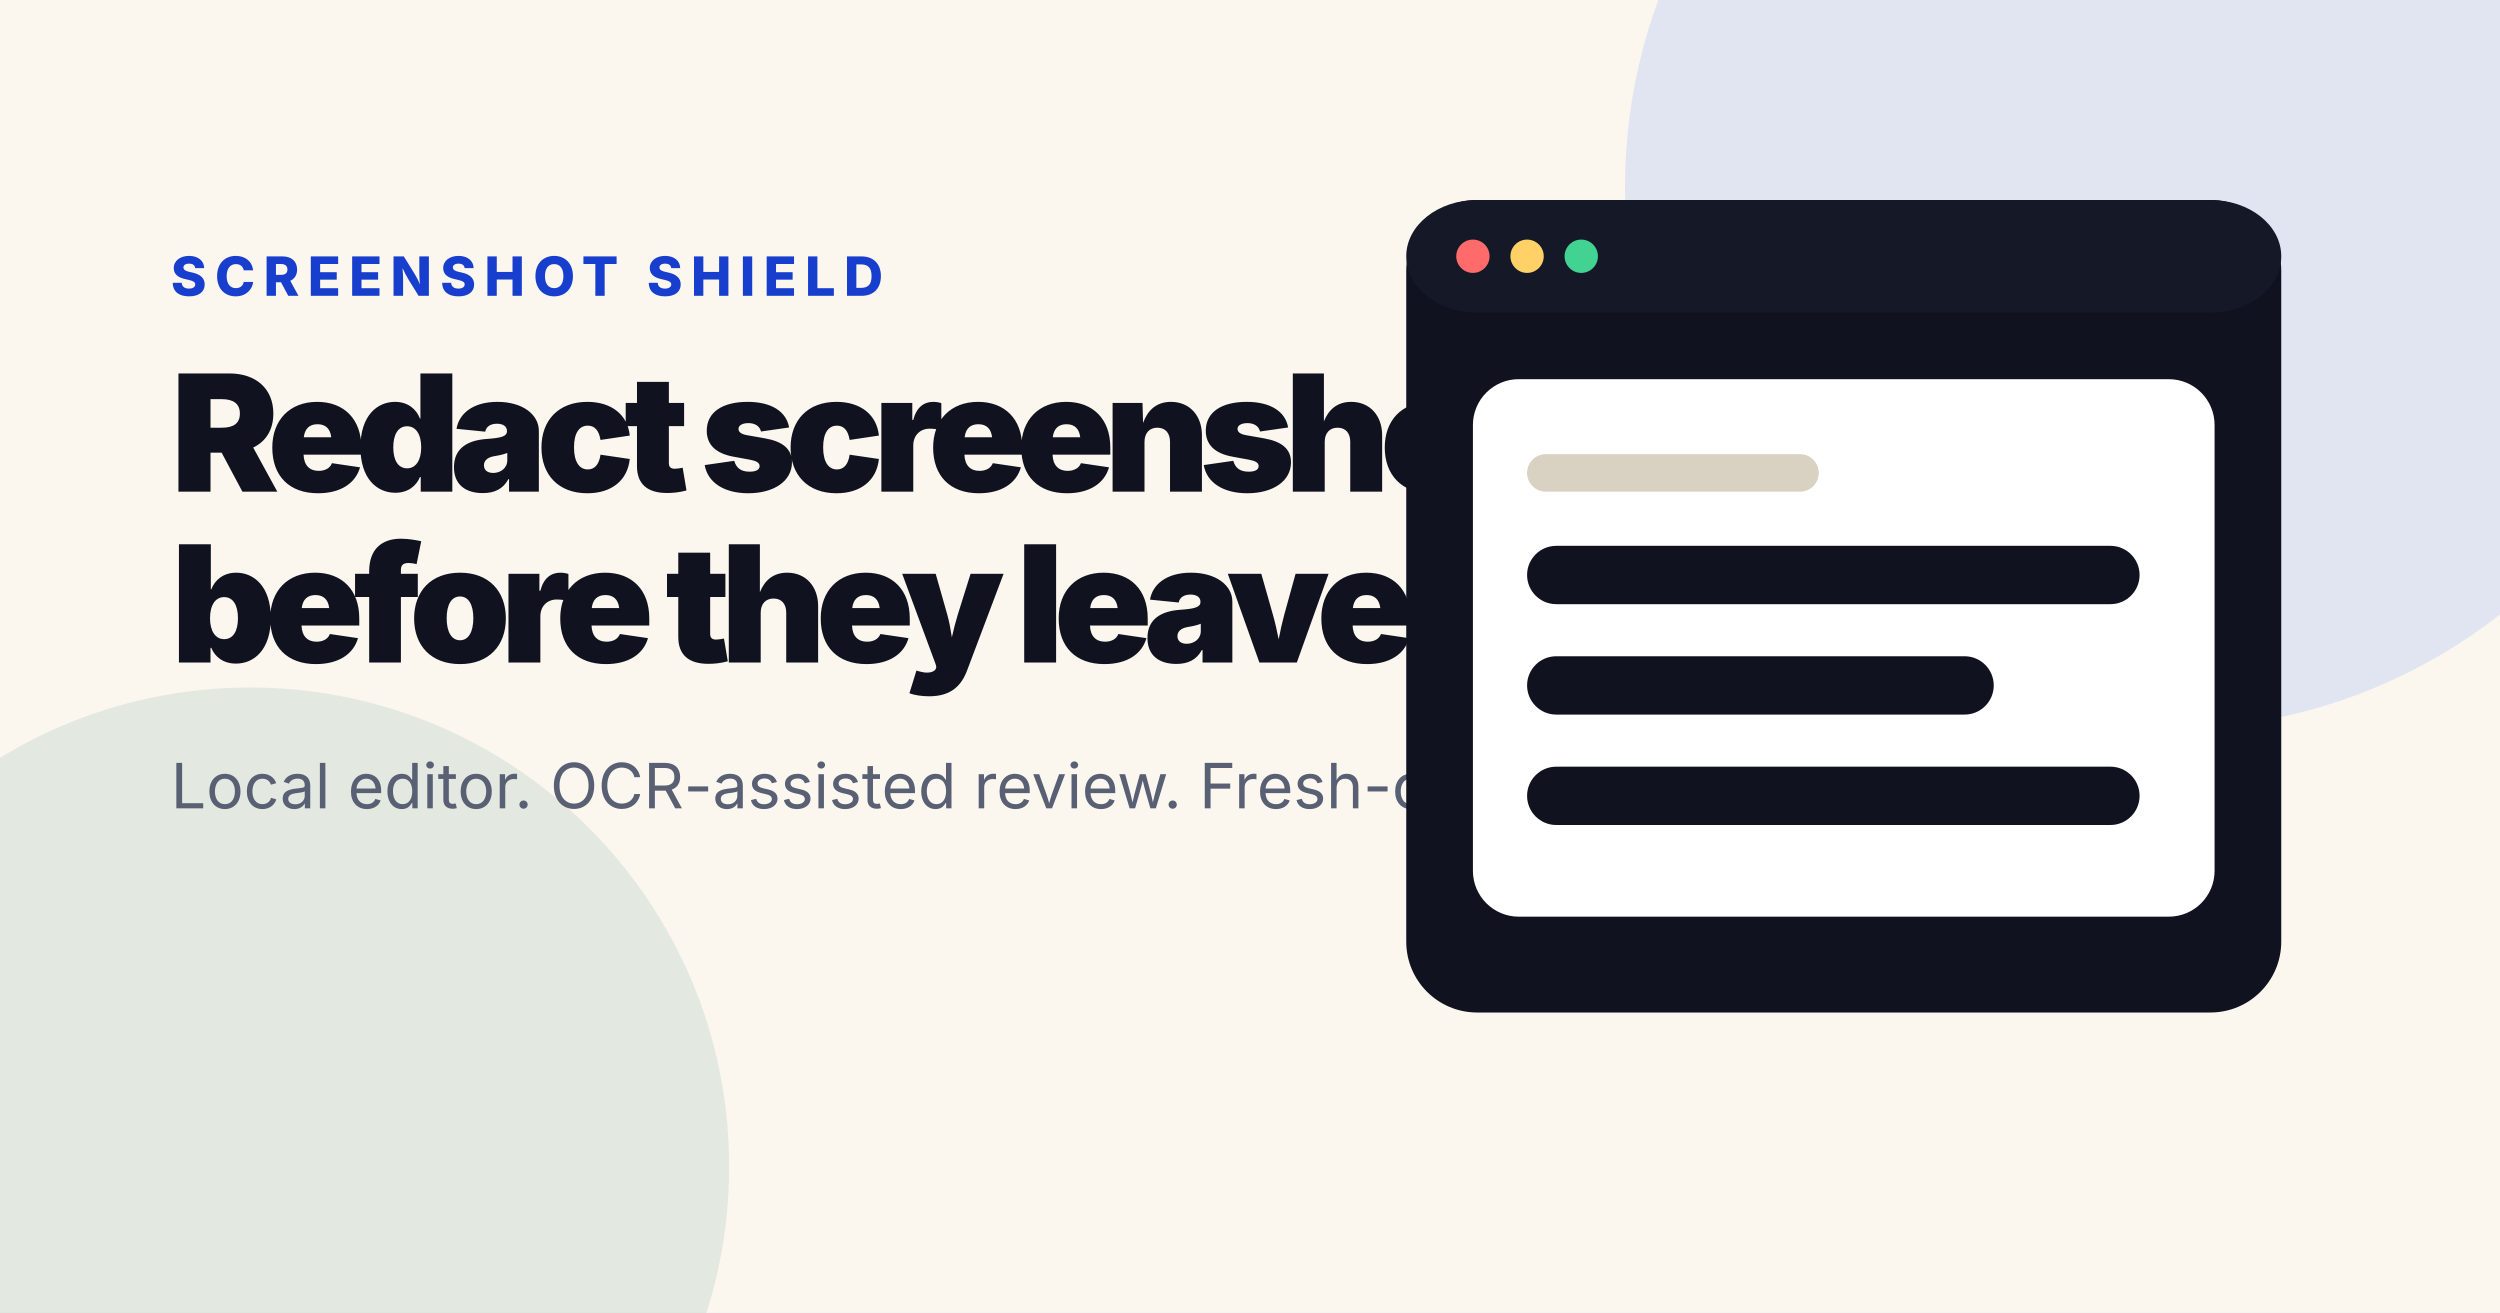
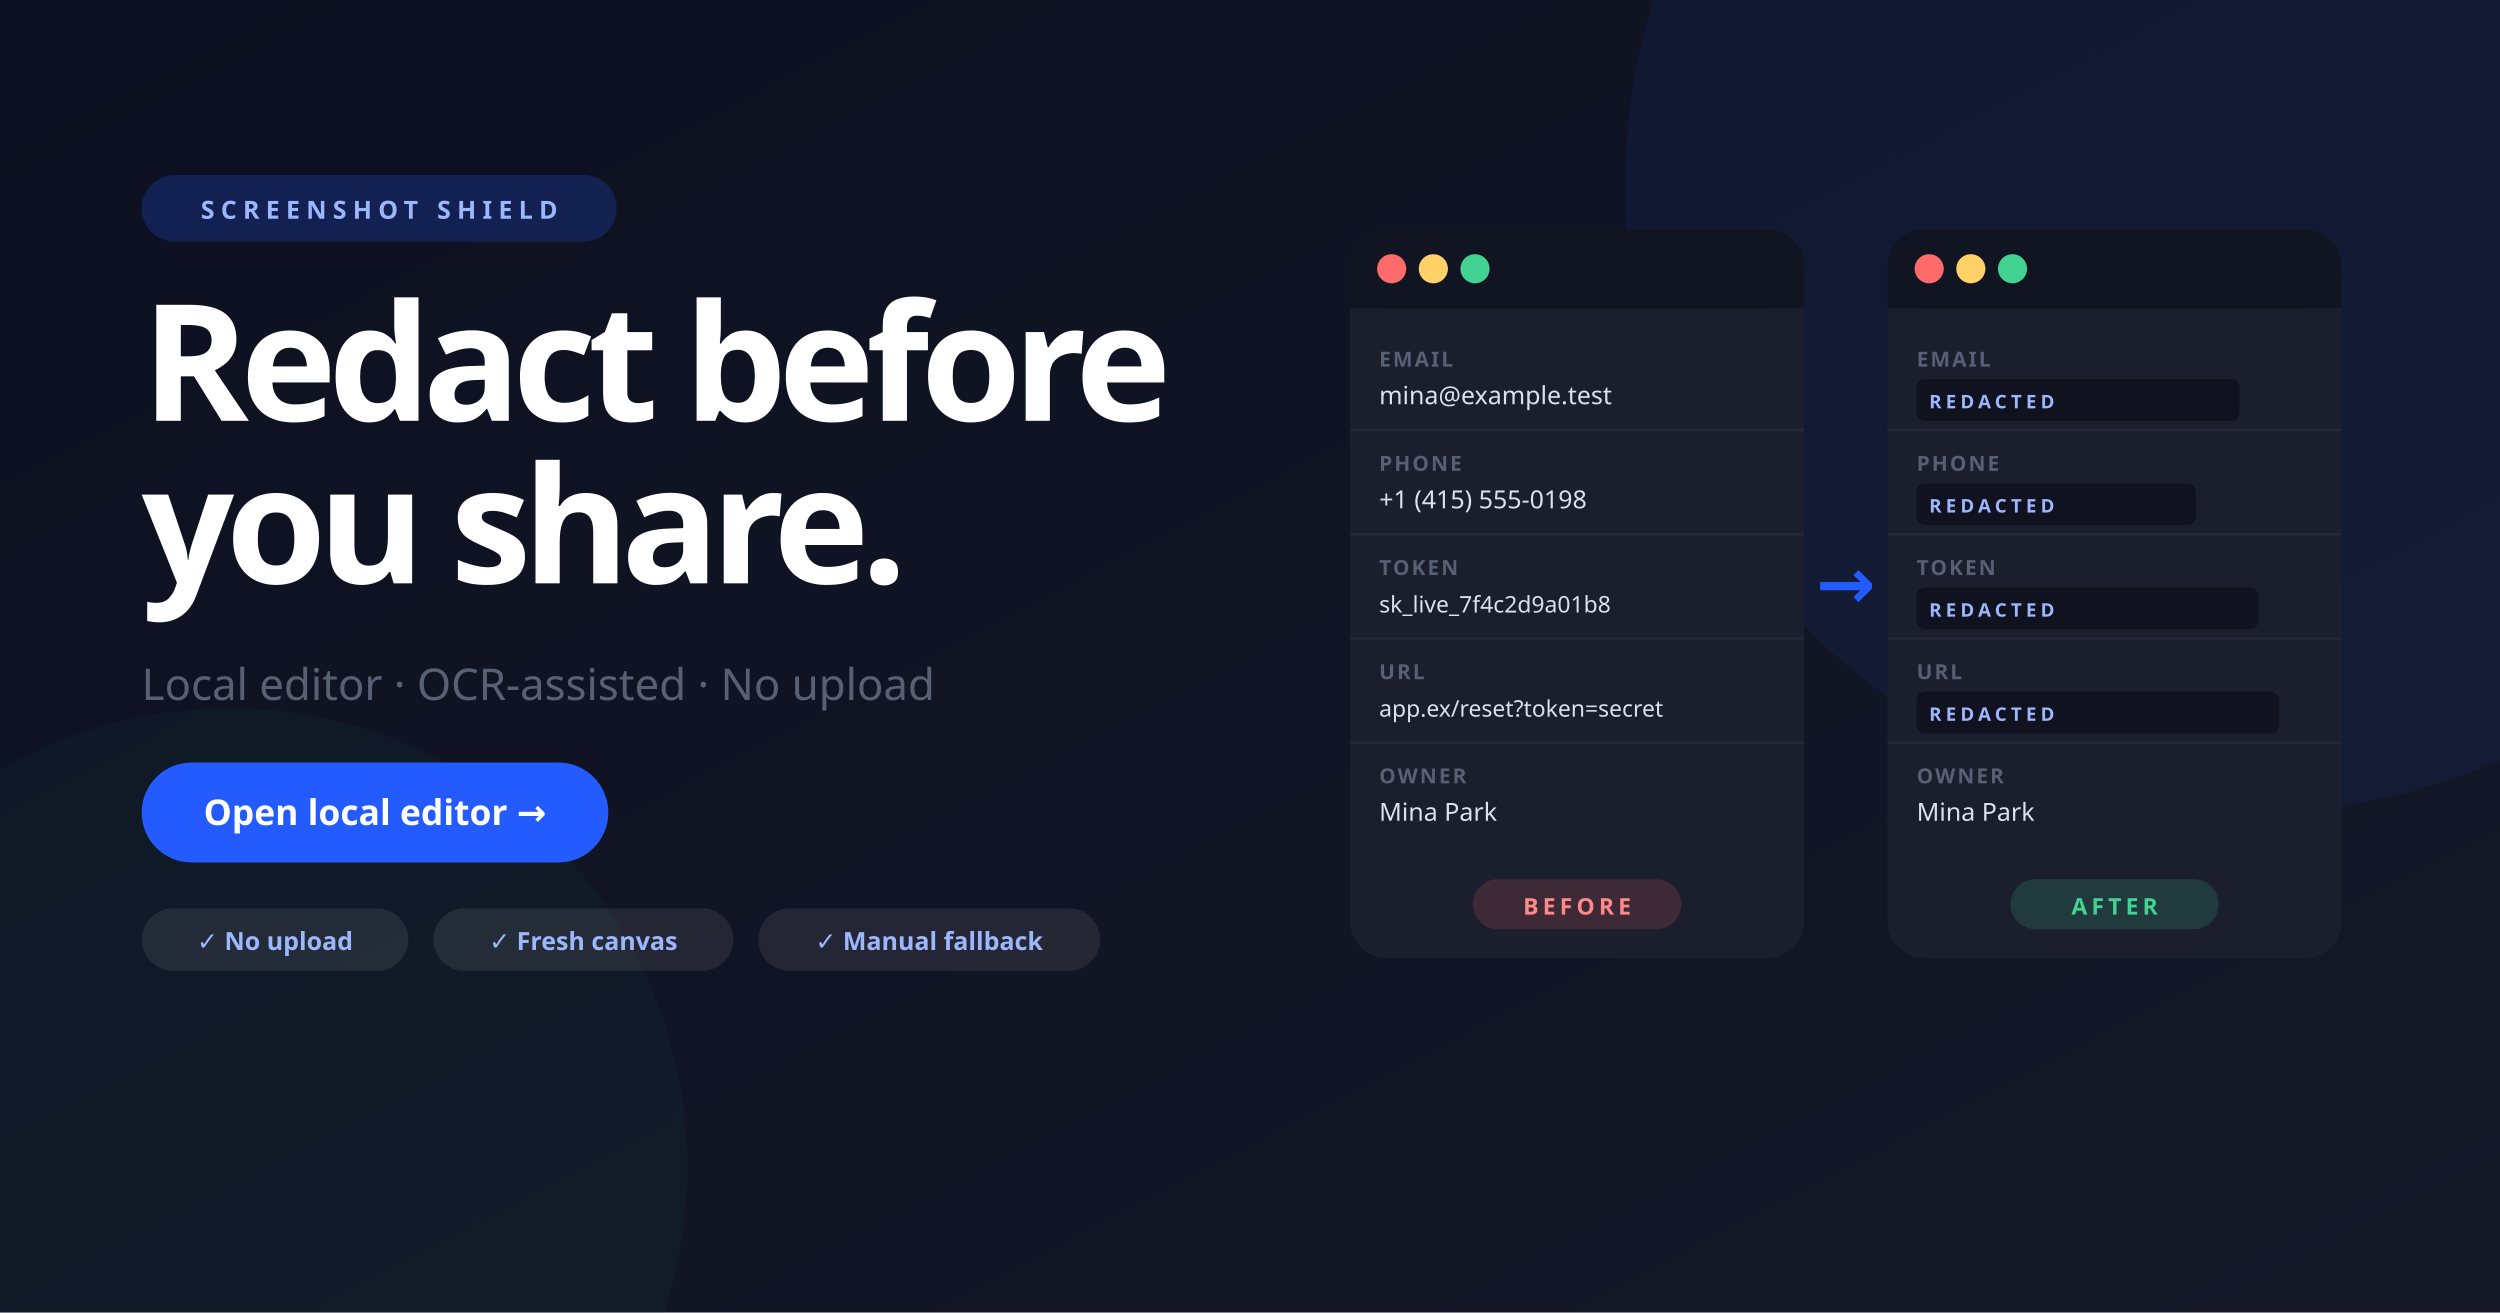
- <svg xmlns="http://www.w3.org/2000/svg" viewBox="0 0 1200 630" role="img" aria-labelledby="title desc">
-   <rect width="1200" height="630" fill="#fbf7ef" />
-   <circle cx="1040" cy="90" r="260" fill="#235bff" opacity="0.12" />
-   <circle cx="120" cy="560" r="230" fill="#0d6b56" opacity="0.10" />
-   <g transform="translate(82 86)">
-     <text x="0" y="56" fill="#173ecc" font-family="Inter, ui-sans-serif, system-ui" font-size="26" font-weight="800" letter-spacing="4">SCREENSHOT SHIELD</text>
-     <text x="0" y="150" fill="#10131f" font-family="Inter, ui-sans-serif, system-ui" font-size="78" font-weight="900" letter-spacing="-5">Redact screenshots</text>
-     <text x="0" y="232" fill="#10131f" font-family="Inter, ui-sans-serif, system-ui" font-size="78" font-weight="900" letter-spacing="-5">before they leave</text>
-     <text x="0" y="302" fill="#596074" font-family="Inter, ui-sans-serif, system-ui" font-size="30">Local editor. OCR-assisted review. Fresh-canvas export.</text>
+ <svg xmlns="http://www.w3.org/2000/svg" viewBox="0 0 1200 630" role="img" aria-labelledby="sc-title sc-desc">
+   <defs>
+     <linearGradient id="bgGrad" x1="0" y1="0" x2="1" y2="1">
+       <stop offset="0%" stop-color="#0d1020" />
+       <stop offset="100%" stop-color="#151827" />
+     </linearGradient>
+   </defs>
+   <rect width="1200" height="630" fill="url(#bgGrad)" />
+   <circle cx="1080" cy="90" r="300" fill="#235bff" opacity="0.07" />
+   <circle cx="110" cy="560" r="220" fill="#0d6b56" opacity="0.07" />
+   <g transform="translate(68,84)">
+     <rect width="228" height="32" rx="16" fill="#235bff" opacity="0.22" />
+     <text x="114" y="21" fill="#9db7ff" font-family="ui-sans-serif,system-ui,sans-serif" font-size="12" font-weight="800" letter-spacing="3" text-anchor="middle">SCREENSHOT SHIELD</text>
+     <text x="0" y="118" fill="#ffffff" font-family="ui-sans-serif,system-ui,sans-serif" font-size="78" font-weight="900" letter-spacing="-4">Redact before</text>
+     <text x="0" y="196" fill="#ffffff" font-family="ui-sans-serif,system-ui,sans-serif" font-size="78" font-weight="900" letter-spacing="-4">you share.</text>
+     <text x="0" y="252" fill="#596074" font-family="ui-sans-serif,system-ui,sans-serif" font-size="21">Local editor · OCR-assisted · No upload</text>
+     <rect y="282" width="224" height="48" rx="24" fill="#235bff" />
+     <text x="112" y="312" fill="#ffffff" font-family="ui-sans-serif,system-ui,sans-serif" font-size="17" font-weight="800" text-anchor="middle">Open local editor →</text>
+     <g transform="translate(0,352)">
+       <rect width="128" height="30" rx="15" fill="#ffffff" opacity="0.08" />
+       <text x="64" y="20" fill="#9db7ff" font-family="ui-sans-serif,system-ui,sans-serif" font-size="12" font-weight="700" text-anchor="middle">✓ No upload</text>
+       <rect x="140" width="144" height="30" rx="15" fill="#ffffff" opacity="0.08" />
+       <text x="212" y="20" fill="#9db7ff" font-family="ui-sans-serif,system-ui,sans-serif" font-size="12" font-weight="700" text-anchor="middle">✓ Fresh canvas</text>
+       <rect x="296" width="164" height="30" rx="15" fill="#ffffff" opacity="0.08" />
+       <text x="378" y="20" fill="#9db7ff" font-family="ui-sans-serif,system-ui,sans-serif" font-size="12" font-weight="700" text-anchor="middle">✓ Manual fallback</text>
+     </g>
  </g>
-   <g transform="translate(675 96)">
-     <rect width="420" height="390" rx="34" fill="#10131f" />
-     <rect x="0" y="0" width="420" height="54" rx="34" fill="#151827" />
-     <circle cx="32" cy="27" r="8" fill="#ff6b6b" />
-     <circle cx="58" cy="27" r="8" fill="#ffd166" />
-     <circle cx="84" cy="27" r="8" fill="#42d392" />
-     <rect x="32" y="86" width="356" height="258" rx="22" fill="#ffffff" />
-     <rect x="58" y="122" width="140" height="18" rx="9" fill="#d9d1c2" />
-     <rect x="58" y="166" width="294" height="28" rx="14" fill="#10131f" />
-     <rect x="58" y="219" width="224" height="28" rx="14" fill="#10131f" />
-     <rect x="58" y="272" width="294" height="28" rx="14" fill="#10131f" />
+   <g transform="translate(648,110)">
+     <rect width="218" height="350" rx="18" fill="#1a1e2d" />
+     <rect width="218" height="38" rx="18" fill="#111421" />
+     <rect y="19" width="218" height="19" fill="#111421" />
+     <circle cx="20" cy="19" r="7" fill="#ff6b6b" />
+     <circle cx="40" cy="19" r="7" fill="#ffd166" />
+     <circle cx="60" cy="19" r="7" fill="#42d392" />
+     <text x="14" y="66" fill="#596074" font-family="ui-sans-serif,system-ui,sans-serif" font-size="10" font-weight="700" letter-spacing="1">EMAIL</text>
+     <text x="14" y="84" fill="#dde0ee" font-family="ui-sans-serif,system-ui,sans-serif" font-size="12">mina@example.test</text>
+     <rect x="0" y="96" width="218" height="1" fill="#252836" />
+     <text x="14" y="116" fill="#596074" font-family="ui-sans-serif,system-ui,sans-serif" font-size="10" font-weight="700" letter-spacing="1">PHONE</text>
+     <text x="14" y="134" fill="#dde0ee" font-family="ui-sans-serif,system-ui,sans-serif" font-size="12">+1 (415) 555-0198</text>
+     <rect x="0" y="146" width="218" height="1" fill="#252836" />
+     <text x="14" y="166" fill="#596074" font-family="ui-sans-serif,system-ui,sans-serif" font-size="10" font-weight="700" letter-spacing="1">TOKEN</text>
+     <text x="14" y="184" fill="#dde0ee" font-family="ui-sans-serif,system-ui,sans-serif" font-size="11">sk_live_7f4c2d9a01b8</text>
+     <rect x="0" y="196" width="218" height="1" fill="#252836" />
+     <text x="14" y="216" fill="#596074" font-family="ui-sans-serif,system-ui,sans-serif" font-size="10" font-weight="700" letter-spacing="1">URL</text>
+     <text x="14" y="234" fill="#dde0ee" font-family="ui-sans-serif,system-ui,sans-serif" font-size="11">app.ex/reset?token=secret</text>
+     <rect x="0" y="246" width="218" height="1" fill="#252836" />
+     <text x="14" y="266" fill="#596074" font-family="ui-sans-serif,system-ui,sans-serif" font-size="10" font-weight="700" letter-spacing="1">OWNER</text>
+     <text x="14" y="284" fill="#dde0ee" font-family="ui-sans-serif,system-ui,sans-serif" font-size="12">Mina Park</text>
+     <rect x="59" y="312" width="100" height="24" rx="12" fill="#ff6b6b" opacity="0.16" />
+     <text x="109" y="329" fill="#ff8888" font-family="ui-sans-serif,system-ui,sans-serif" font-size="11" font-weight="900" text-anchor="middle" letter-spacing="2">BEFORE</text>
+   </g>
+   <text x="886" y="292" fill="#235bff" font-family="ui-sans-serif,system-ui,sans-serif" font-size="34" font-weight="900" text-anchor="middle">→</text>
+   <g transform="translate(906,110)">
+     <rect width="218" height="350" rx="18" fill="#1a1e2d" />
+     <rect width="218" height="38" rx="18" fill="#111421" />
+     <rect y="19" width="218" height="19" fill="#111421" />
+     <circle cx="20" cy="19" r="7" fill="#ff6b6b" />
+     <circle cx="40" cy="19" r="7" fill="#ffd166" />
+     <circle cx="60" cy="19" r="7" fill="#42d392" />
+     <text x="14" y="66" fill="#596074" font-family="ui-sans-serif,system-ui,sans-serif" font-size="10" font-weight="700" letter-spacing="1">EMAIL</text>
+     <rect x="14" y="72" width="155" height="20" rx="4" fill="#10131f" />
+     <text x="20" y="86" fill="#9db7ff" font-family="ui-sans-serif,system-ui,sans-serif" font-size="9" font-weight="900" letter-spacing="2">REDACTED</text>
+     <rect x="0" y="96" width="218" height="1" fill="#252836" />
+     <text x="14" y="116" fill="#596074" font-family="ui-sans-serif,system-ui,sans-serif" font-size="10" font-weight="700" letter-spacing="1">PHONE</text>
+     <rect x="14" y="122" width="134" height="20" rx="4" fill="#10131f" />
+     <text x="20" y="136" fill="#9db7ff" font-family="ui-sans-serif,system-ui,sans-serif" font-size="9" font-weight="900" letter-spacing="2">REDACTED</text>
+     <rect x="0" y="146" width="218" height="1" fill="#252836" />
+     <text x="14" y="166" fill="#596074" font-family="ui-sans-serif,system-ui,sans-serif" font-size="10" font-weight="700" letter-spacing="1">TOKEN</text>
+     <rect x="14" y="172" width="164" height="20" rx="4" fill="#10131f" />
+     <text x="20" y="186" fill="#9db7ff" font-family="ui-sans-serif,system-ui,sans-serif" font-size="9" font-weight="900" letter-spacing="2">REDACTED</text>
+     <rect x="0" y="196" width="218" height="1" fill="#252836" />
+     <text x="14" y="216" fill="#596074" font-family="ui-sans-serif,system-ui,sans-serif" font-size="10" font-weight="700" letter-spacing="1">URL</text>
+     <rect x="14" y="222" width="174" height="20" rx="4" fill="#10131f" />
+     <text x="20" y="236" fill="#9db7ff" font-family="ui-sans-serif,system-ui,sans-serif" font-size="9" font-weight="900" letter-spacing="2">REDACTED</text>
+     <rect x="0" y="246" width="218" height="1" fill="#252836" />
+     <text x="14" y="266" fill="#596074" font-family="ui-sans-serif,system-ui,sans-serif" font-size="10" font-weight="700" letter-spacing="1">OWNER</text>
+     <text x="14" y="284" fill="#dde0ee" font-family="ui-sans-serif,system-ui,sans-serif" font-size="12">Mina Park</text>
+     <rect x="59" y="312" width="100" height="24" rx="12" fill="#42d392" opacity="0.16" />
+     <text x="109" y="329" fill="#42d392" font-family="ui-sans-serif,system-ui,sans-serif" font-size="11" font-weight="900" text-anchor="middle" letter-spacing="2">AFTER</text>
  </g>
</svg>
